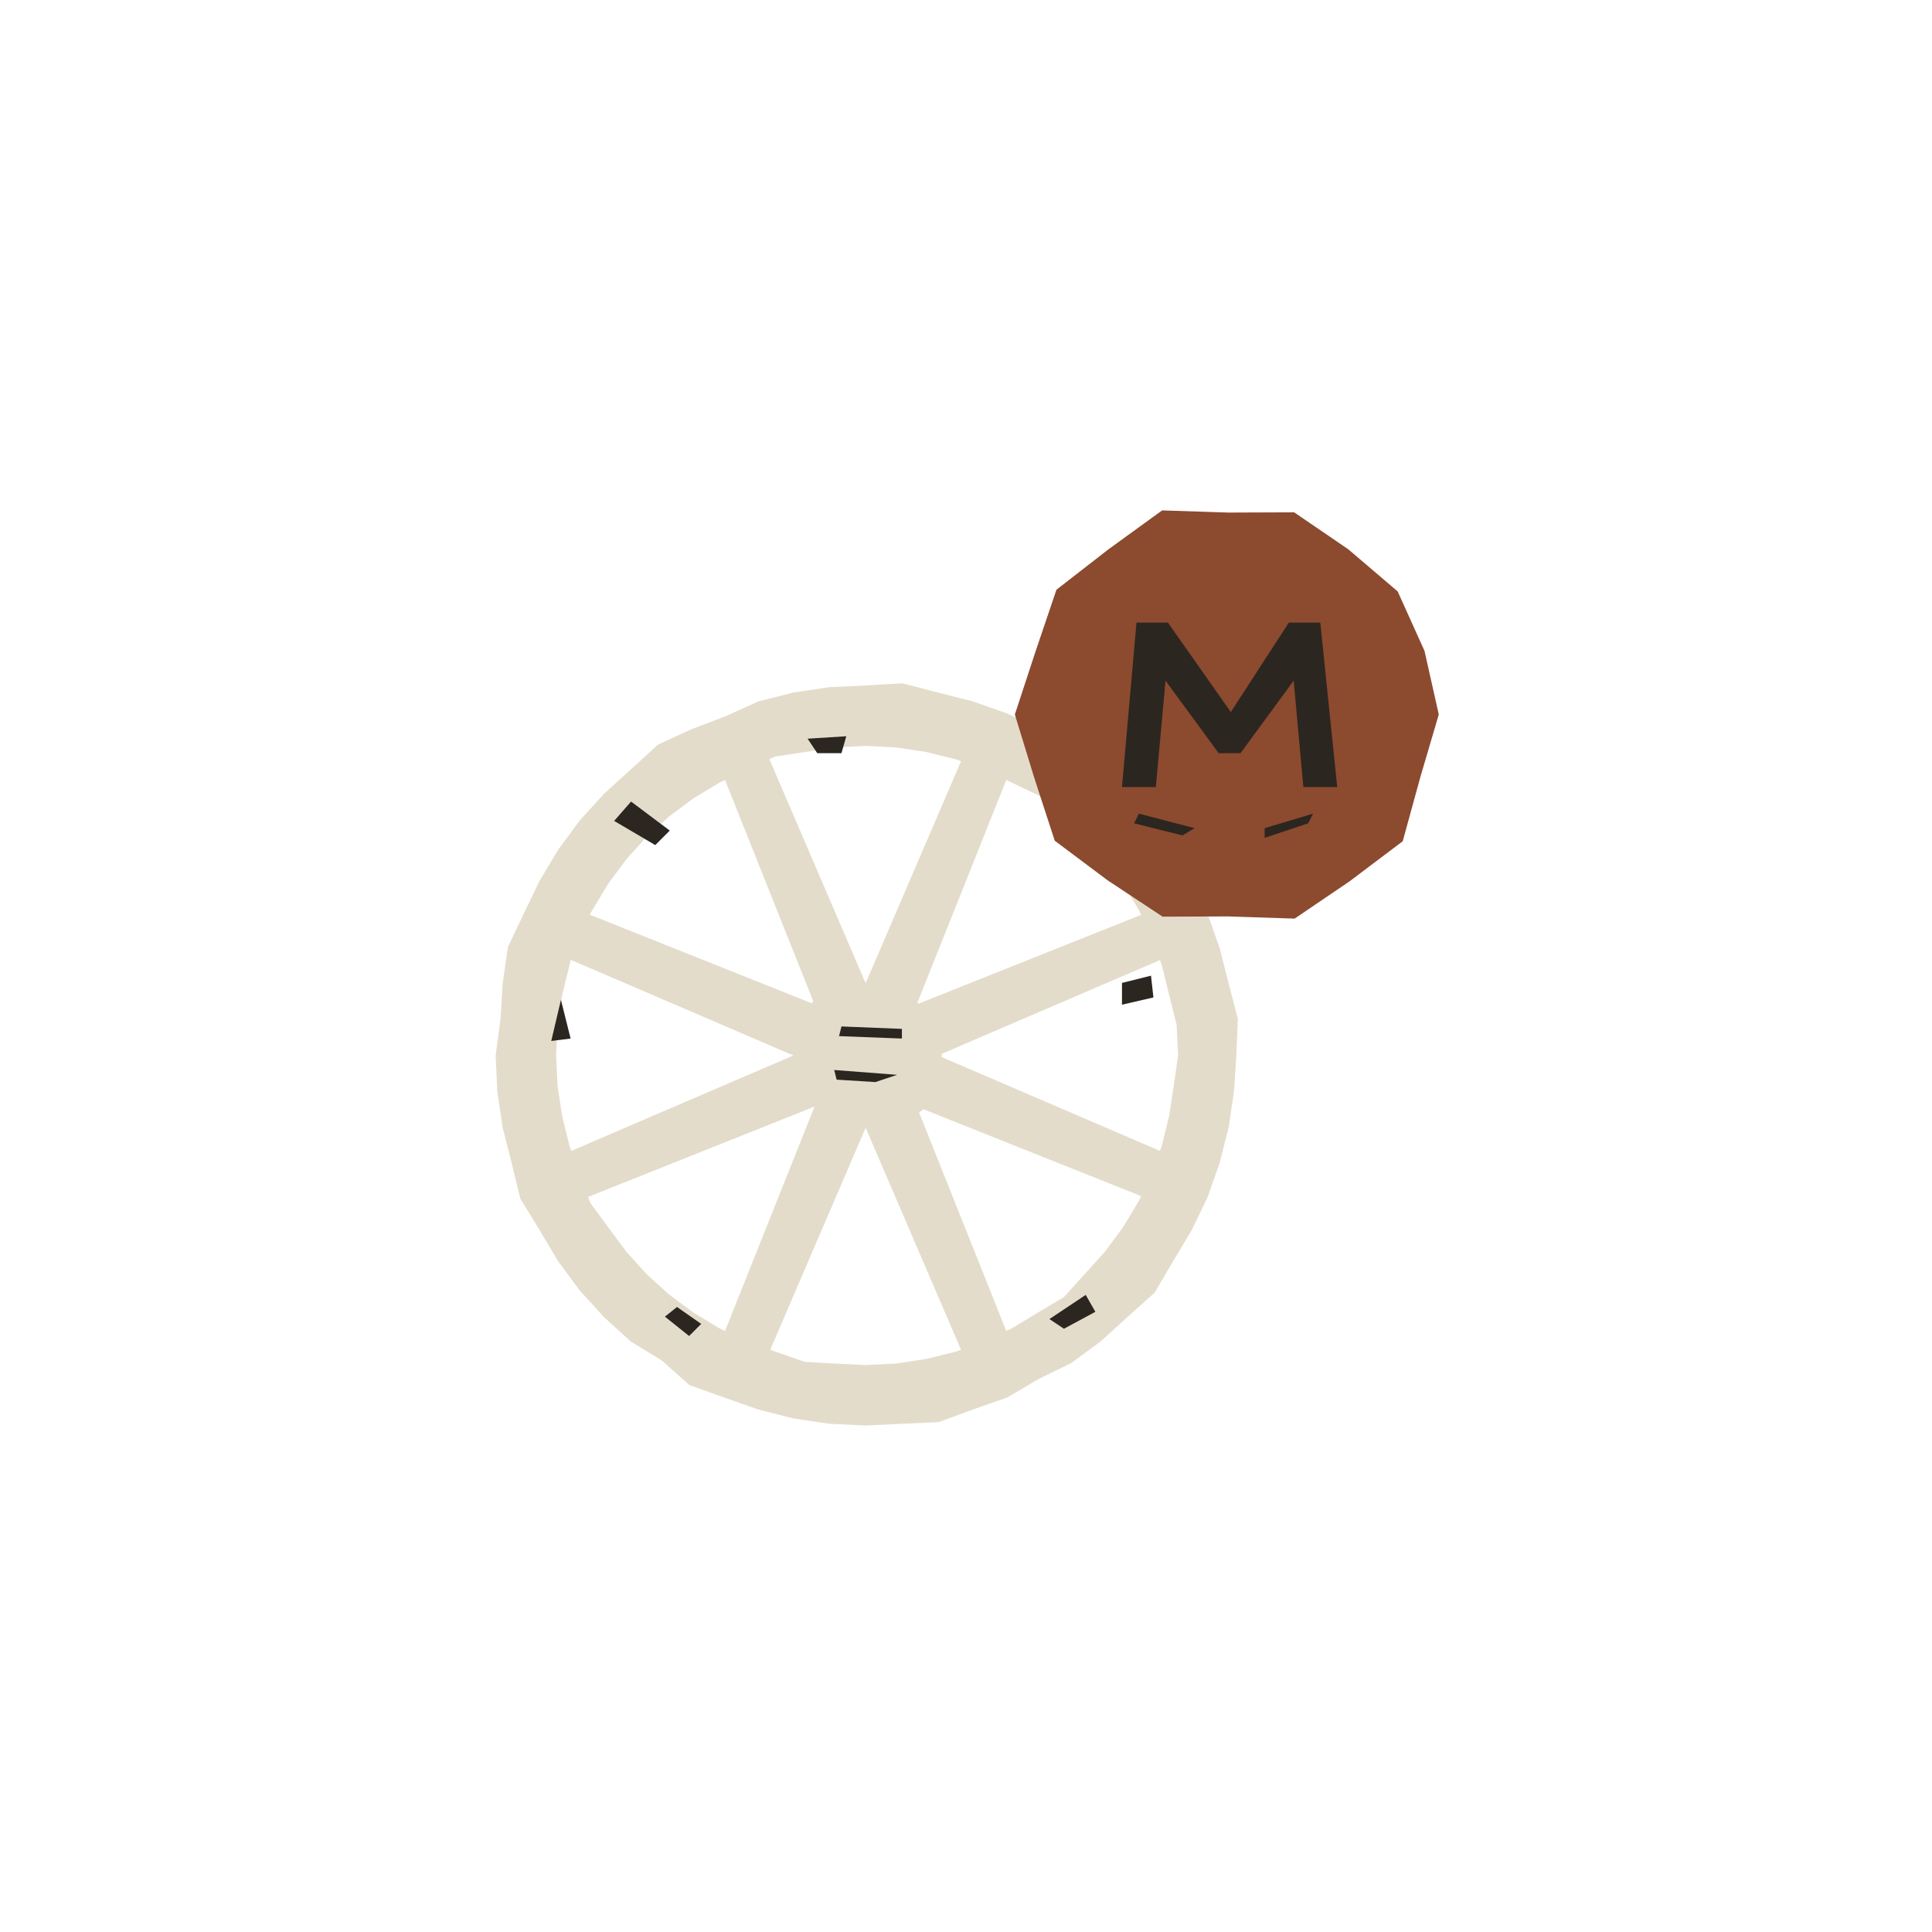
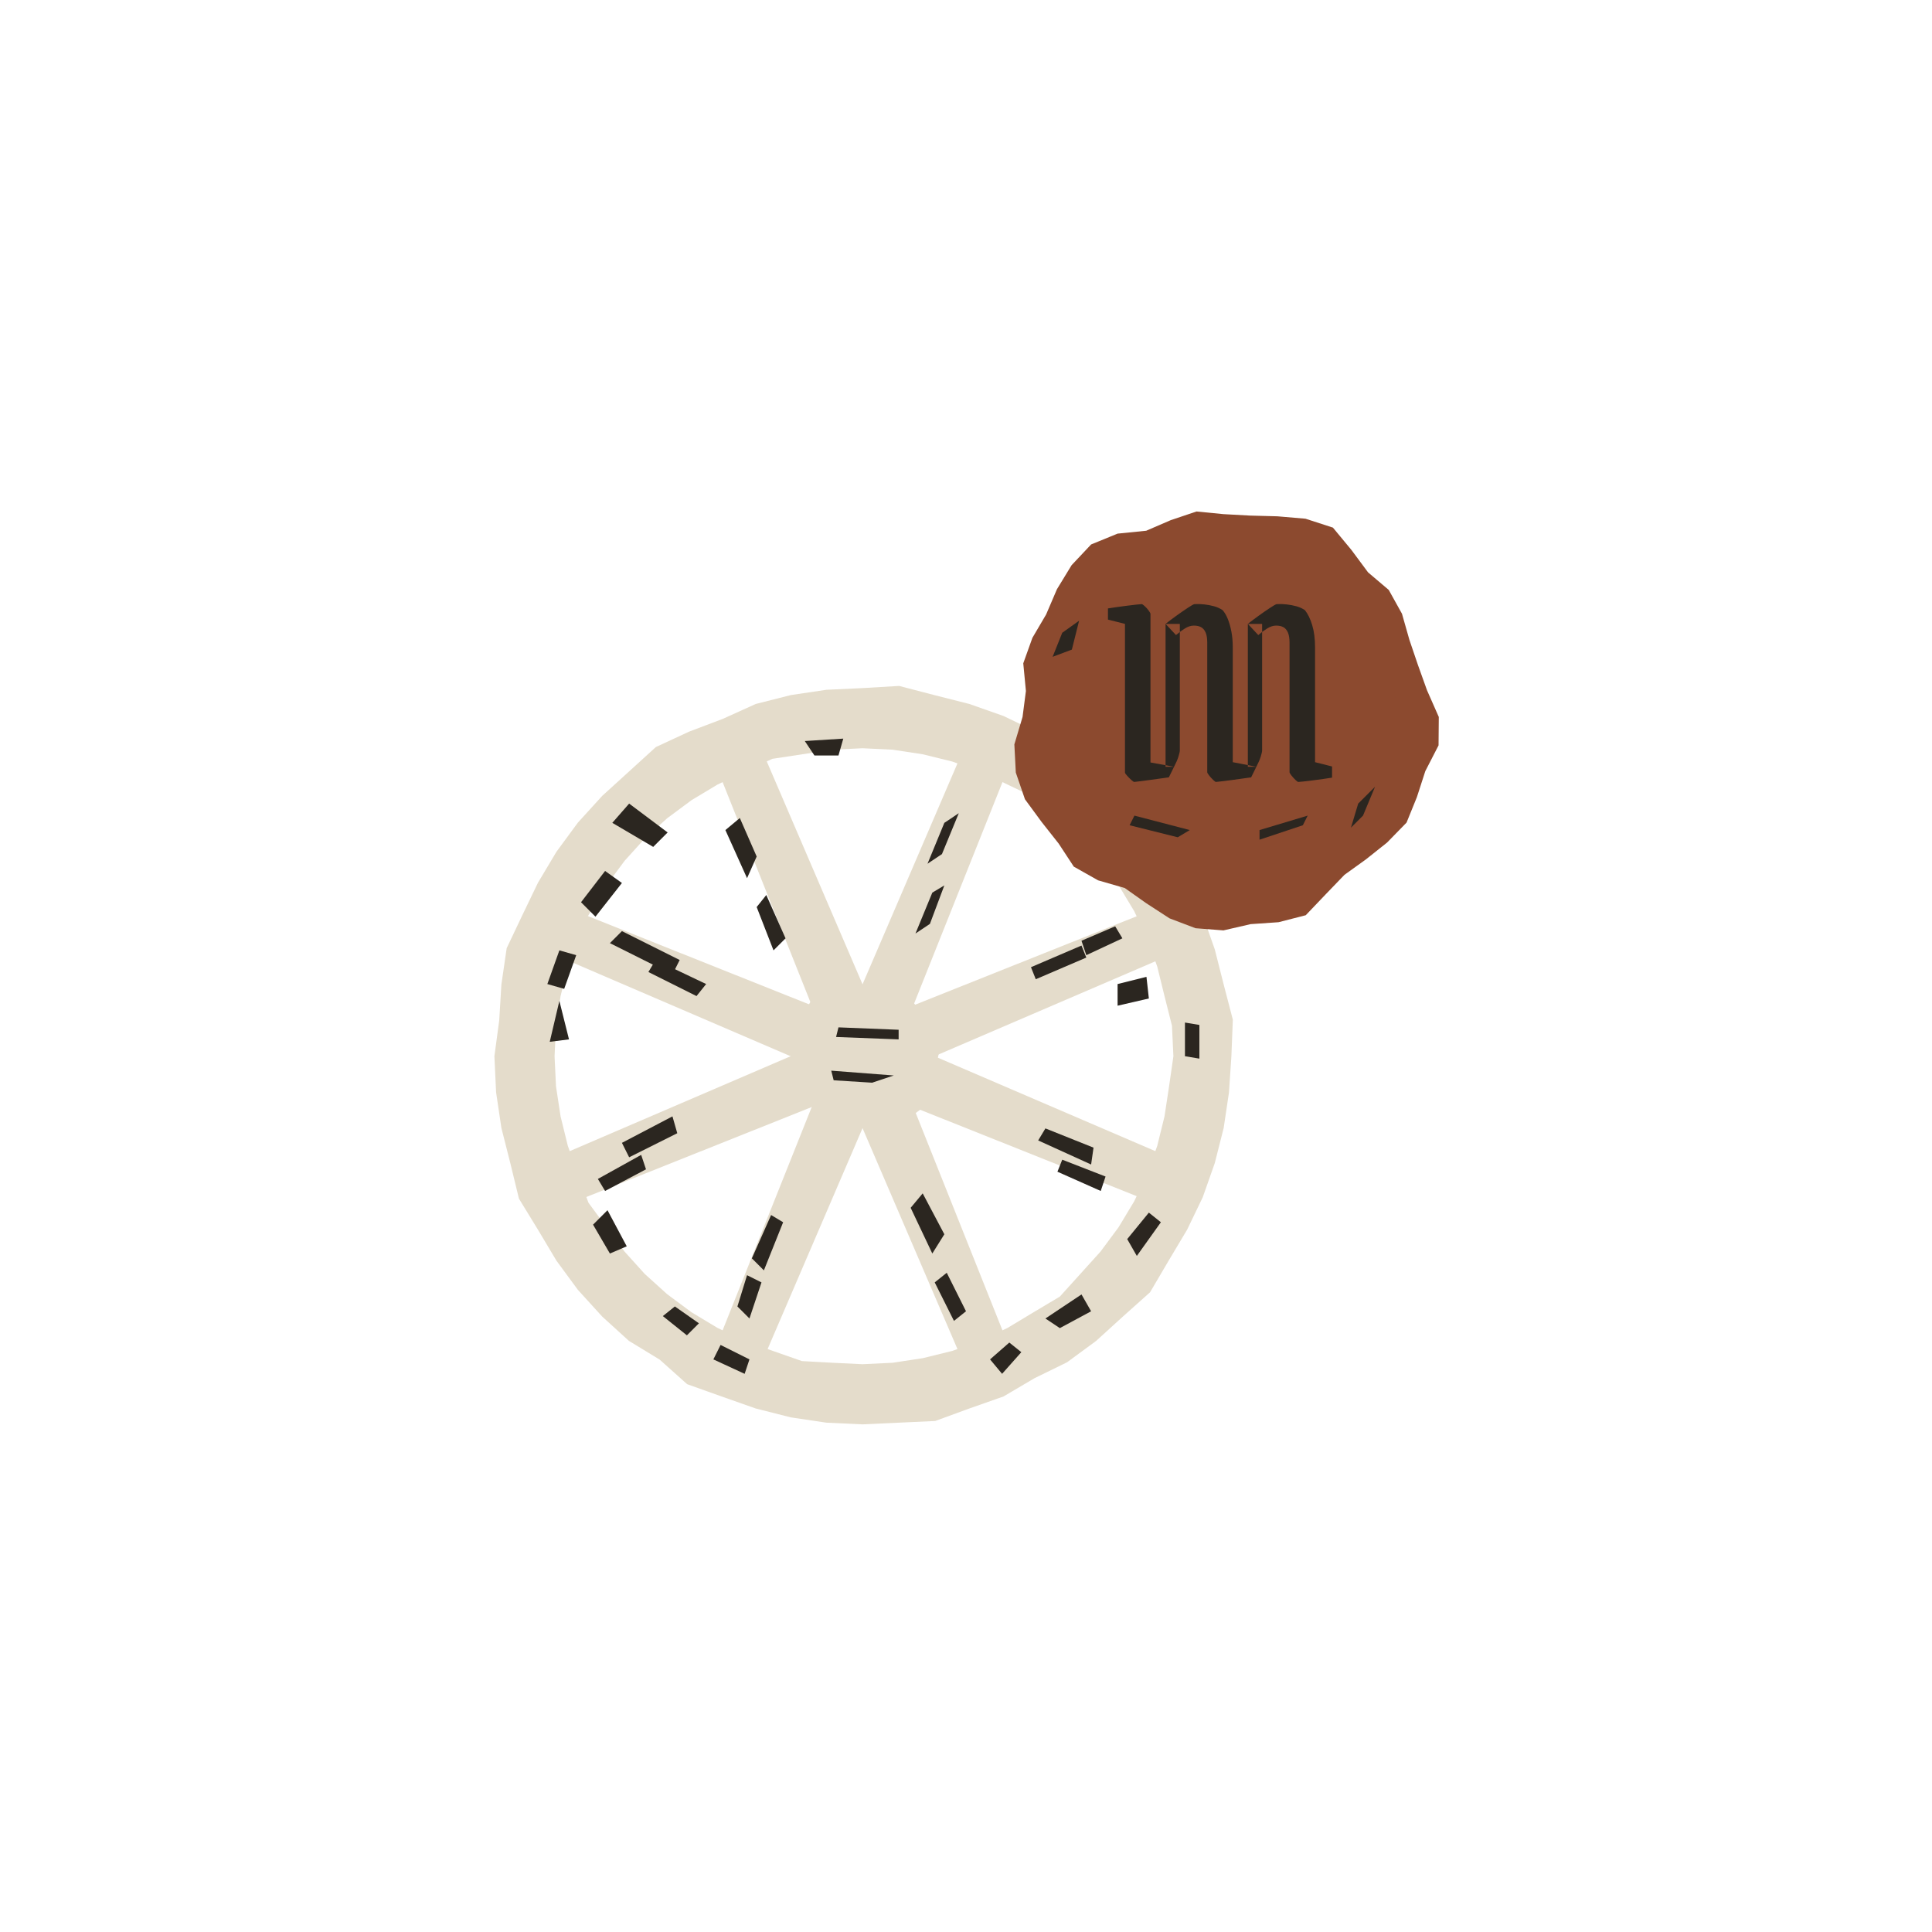
<svg xmlns="http://www.w3.org/2000/svg" width="512" height="512" viewBox="0 0 512 512">
-   <g transform="translate(256 256) scale(0.640873) translate(-265.5 -251)">
+   <g transform="translate(256 256) scale(0.637638) translate(-267 -250.5)">
    <g id="motif" fill="#e4dccb">
      <path d="M377.3,288.0 L376.3,303.0 L374.1,317.8 L370.4,332.4 L365.4,346.6 L358.9,360.1 L351.2,373.0 L343.5,386.1 L332.2,396.2 L321.1,406.3 L309.0,415.2 L295.5,421.8 L282.6,429.4 L268.4,434.4 L254.2,439.6 L239.0,440.3 L224.0,441.0 L209.0,440.3 L194.2,438.1 L179.6,434.4 L165.4,429.4 L151.1,424.3 L139.7,414.1 L126.9,406.3 L115.8,396.2 L105.7,385.1 L96.8,373.0 L89.1,360.1 L81.2,347.2 L77.6,332.4 L73.9,317.8 L71.7,303.0 L71.0,288.0 L73.0,273.1 L73.9,258.2 L76.1,243.1 L82.6,229.4 L89.1,215.9 L96.8,203.0 L105.7,190.9 L115.8,179.8 L126.9,169.7 L138.1,159.5 L151.9,153.1 L165.9,147.8 L179.6,141.6 L194.2,137.9 L209.0,135.7 L224.0,135.0 L239.2,134.1 L253.8,137.9 L268.4,141.6 L282.6,146.6 L296.1,153.1 L309.0,160.8 L320.2,170.7 L333.3,178.7 L342.3,190.9 L351.2,203.0 L358.9,215.9 L365.4,229.4 L370.4,243.6 L374.1,258.2 L377.9,272.8ZM353.2,288.0 L351.4,300.5 L349.5,313.0 L346.5,325.2 L342.3,337.0 L336.9,348.3 L330.4,359.1 L322.9,369.2 L314.5,378.5 L306.0,387.9 L295.1,394.4 L284.3,400.9 L273.0,406.3 L261.2,410.5 L249.0,413.5 L236.5,415.4 L224.0,416.0 L211.5,415.4 L198.8,414.7 L186.8,410.5 L175.0,406.3 L163.7,400.9 L152.9,394.4 L142.8,386.9 L133.5,378.5 L125.1,369.2 L117.6,359.1 L110.1,348.9 L105.7,337.0 L101.5,325.2 L98.5,313.0 L96.6,300.5 L96.0,288.0 L96.6,275.5 L98.5,263.0 L101.5,250.8 L104.6,238.6 L111.1,227.7 L117.6,216.9 L125.1,206.8 L133.5,197.5 L142.8,189.1 L152.9,181.6 L163.7,175.1 L175.0,169.7 L186.5,164.4 L199.0,162.5 L211.5,160.6 L224.0,160.0 L236.5,160.6 L249.0,162.5 L261.2,165.5 L273.0,169.7 L284.3,175.1 L295.8,180.6 L305.2,189.1 L314.5,197.5 L322.9,206.8 L330.4,216.9 L336.9,227.7 L342.3,239.0 L346.5,250.8 L349.5,263.0 L352.6,275.3Z" fill-rule="evenodd" />
      <path d="M249.7,289.8 L353.5,245.2 L345.8,226.7 L240.8,268.6Z" />
      <path d="M240.8,307.4 L345.8,349.3 L353.5,330.8 L249.7,286.2Z" />
      <path d="M222.2,313.7 L266.8,417.5 L285.3,409.8 L243.4,304.8Z" />
      <path d="M204.6,304.8 L162.7,409.8 L181.2,417.5 L225.8,313.7Z" />
      <path d="M198.3,286.2 L94.5,330.8 L102.2,349.3 L207.2,307.4Z" />
      <path d="M207.2,268.6 L102.2,226.7 L94.5,245.2 L198.3,289.8Z" />
      <path d="M225.8,262.3 L181.2,158.5 L162.7,166.2 L204.6,271.2Z" />
      <path d="M243.4,271.2 L285.3,166.2 L266.8,158.5 L222.2,262.3Z" />
      <path d="M193 281 205 261 240 259 257 281 251 308 236 319 205 312Z" />
      <path d="M204 281 214 272 235 271 244 282 239 299 225 306 210 299Z" />
      <path d="M82 278 94 273 94 304 82 301Z" />
      <path d="M357 271 365 272 368 300 356 302Z" />
    </g>
    <g id="gouges" fill="#2b2620">
      <path d="M214 276 239 277 239 281 213 280Z" />
      <path d="M211 294 237 296 228 299 212 298Z" />
      <path d="M120 191 127 183 143 195 137 201Z" />
      <path d="M300 397 315 387 319 394 306 401Z" />
      <path d="M94 282 98 265 102 281Z" />
      <path d="M200 157 216 156 214 163 204 163Z" />
      <path d="M330 258 342 255 343 264 330 267Z" />
      <path d="M146 392 156 399 151 404 141 396Z" />
+       <path d="M124 236 148 248 145 254 119 241Z" />
+       <path d="M138 248 159 258 155 263 135 253Z" />
+       <path d="M173 189 180 205 176 214 167 194Z" />
+       <path d="M184 221 192 239 187 244 180 226Z" />
+       <path d="M264 187 257 204 251 208 258 191Z" />
+       <path d="M258 217 252 233 246 237 253 220Z" />
+       <path d="M294 251 315 242 317 247 296 256Z" />
+       <path d="M315 240 329 234 332 239 317 246Z" />
+       <path d="M300 318 320 326 319 333 297 323Z" />
+       <path d="M307 331 325 338 323 344 305 336Z" />
+       <path d="M249 345 258 362 253 370 244 351Z" />
+       <path d="M259 378 267 394 262 398 254 382Z" />
+       <path d="M191 357 183 377 178 372 186 354Z" />
+       <path d="M182 382 177 397 172 392 176 379Z" />
+       <path d="M147 320 127 330 124 324 145 313Z" />
+       <path d="M134 335 117 344 114 339 132 329Z" />
+       <path d="M107 224 117 211 124 216 113 230Z" />
+       <path d="M93 258 98 244 105 246 100 260Z" />
+       <path d="M112 358 119 370 126 367 118 352Z" />
+       <path d="M165 408 177 414 175 420 162 414Z" />
+       <path d="M277 414 285 407 290 411 282 420Z" />
+       <path d="M334 364 343 353 348 357 338 371Z" />
+       <path d="M358 274 364 275 364 289 358 288Z" />
    </g>
    <g id="accent" fill="#8c4a2f">
-       <path d="M461.0,147.0 L453.4,172.8 L446.1,199.4 L424.1,216.0 L401.4,231.4 L374.0,230.5 L346.8,230.6 L324.1,215.6 L302.2,199.2 L293.7,173.1 L285.7,147.0 L294.2,121.1 L302.9,95.4 L324.4,78.7 L346.6,62.6 L374.0,63.5 L401.2,63.4 L423.6,78.7 L444.0,96.1 L455.1,120.7Z" />
+       <path id="wax-edge" d="M463.5 147 L463.4 158.8 L457.9 169.5 L454.4 180.3 L450.1 190.9 L442 199.2 L433.2 206.2 L424.3 212.6 L416.5 220.7 L408.2 229.4 L396.9 232.3 L385.3 233.1 L374 235.7 L362.4 234.8 L351.6 230.7 L341.9 224.4 L333 218.1 L321.9 214.9 L311.8 209.2 L305.5 199.6 L298.4 190.6 L291.5 181.2 L287.7 170.1 L287.1 158.4 L290.5 147 L291.9 136.2 L290.8 124.7 L294.6 114.1 L300.3 104.4 L304.8 93.9 L310.9 83.9 L319 75.3 L330 70.8 L341.9 69.6 L352.1 65.2 L362.8 61.6 L374 62.7 L385 63.3 L396.4 63.6 L408.1 64.6 L419.5 68.3 L427.2 77.6 L434.1 86.9 L442.7 94.2 L448.2 104.1 L451.3 115 L454.8 125.3 L458.6 135.9Z" />
      <path d="M446.3,147.0 L445.1,158.3 L442.5,169.2 L438.2,179.7 L432.2,189.3 L424.9,197.9 L416.3,205.2 L407.4,212.6 L396.2,215.5 L385.3,218.1 L374.0,219.0 L362.9,216.8 L351.8,215.5 L341.3,211.2 L330.7,206.5 L323.1,197.9 L315.8,189.3 L309.8,179.7 L305.5,169.2 L302.9,158.3 L302.0,147.0 L301.3,135.5 L306.8,125.2 L309.8,114.3 L315.8,104.7 L323.1,96.1 L331.7,88.8 L341.3,82.8 L351.3,77.0 L362.7,75.9 L374.0,75.0 L385.3,75.9 L396.2,78.5 L406.1,84.0 L416.3,88.8 L426.0,95.0 L432.2,104.7 L438.2,114.3 L442.5,124.8 L445.1,135.7ZM440.2,147.0 L438.2,157.2 L435.8,167.1 L431.9,176.5 L426.6,185.2 L420.0,193.0 L412.2,199.6 L403.5,204.9 L394.1,208.8 L384.4,212.4 L374.0,212.0 L363.8,211.2 L353.9,208.8 L344.5,204.9 L335.8,199.6 L328.0,193.0 L321.4,185.2 L316.1,176.5 L311.0,167.5 L309.8,157.2 L309.0,147.0 L309.8,136.8 L312.2,126.9 L316.1,117.5 L321.4,108.8 L328.0,101.0 L335.8,94.4 L343.9,88.0 L353.9,85.2 L363.8,82.8 L374.0,82.0 L384.2,82.8 L394.1,85.2 L403.5,89.1 L412.2,94.4 L420.0,101.0 L427.6,108.1 L431.9,117.5 L435.8,126.9 L438.2,136.8Z" fill-rule="evenodd" />
    </g>
    <g id="accent-gouges" fill="#2b2620">
-       <path d="M330 177 336 109 349 109 375 146 399 109 412 109 419 177 405 177 401 133 379 163 370 163 348 133 344 177Z" />
+       <path id="wax-monogram" transform="translate(326 174) scale(0.114 -0.119) translate(-30 9)" fill-rule="evenodd" d="M92 543 L30 558 L30 597 Q42 599 61 601.5 Q80 604 100 606.5 Q120 609 135 610.5 Q150 612 153 612 Q156 612 164 605 Q172 598 178.5 589.5 Q185 581 185 578 L185 59 L271 44 L252 7 Q242 6 221.5 3 Q201 0 180 -2.5 Q159 -5 143.5 -7 Q128 -9 126 -9 Q123 -9 115 -2 Q107 5 99.5 13 Q92 21 92 24 Z M392 25 L392 477 Q392 500 386 513 Q380 526 369.5 531.5 Q359 537 343 537 Q327 537 310.5 527 Q294 517 278 504 L240 543 Q257 556 279.5 571.5 Q302 587 321 599 Q340 611 345 612 Q363 613 381.5 611 Q400 609 417 604.5 Q434 600 448 591 Q459 579 467 560 Q475 541 480 516 Q485 491 485 461 L485 60 L571 44 L552 7 Q542 6 522 3 Q502 0 480.5 -2.5 Q459 -5 443 -7 Q427 -9 424 -9 Q421 -9 413 -1.5 Q405 6 398.5 14 Q392 22 392 25 Z M692 25 L692 477 Q692 500 686 513 Q680 526 669.5 531.5 Q659 537 643 537 Q627 537 610.5 527 Q594 517 578 504 L540 543 Q557 556 579.5 571.5 Q602 587 621 599 Q640 611 645 612 Q663 613 681.5 611 Q700 609 717 604.5 Q734 600 748 591 Q764 572 774.5 539 Q785 506 785 461 L785 60 L847 45 L847 6 Q835 4 816 1.5 Q797 -1 777 -3.5 Q757 -6 742 -7.5 Q727 -9 724 -9 Q721 -9 713 -1.5 Q705 6 698.5 14 Q692 22 692 25 Z M292 543 L292 101 Q292 95 287 79.5 Q282 64 271 44 L240 44 L240 543 Z M592 543 L592 101 Q592 95 587 79.5 Q582 64 571 44 L540 44 L540 543 Z" />
      <path d="M337 188 360 194 355 197 335 192Z" />
      <path d="M389 194 409 188 407 192 389 198Z" />
+       <path d="M303 122 307 112 314 107 311 119Z" />
+       <path d="M437 176 432 188 427 193 430 183Z" />
    </g>
  </g>
</svg>
